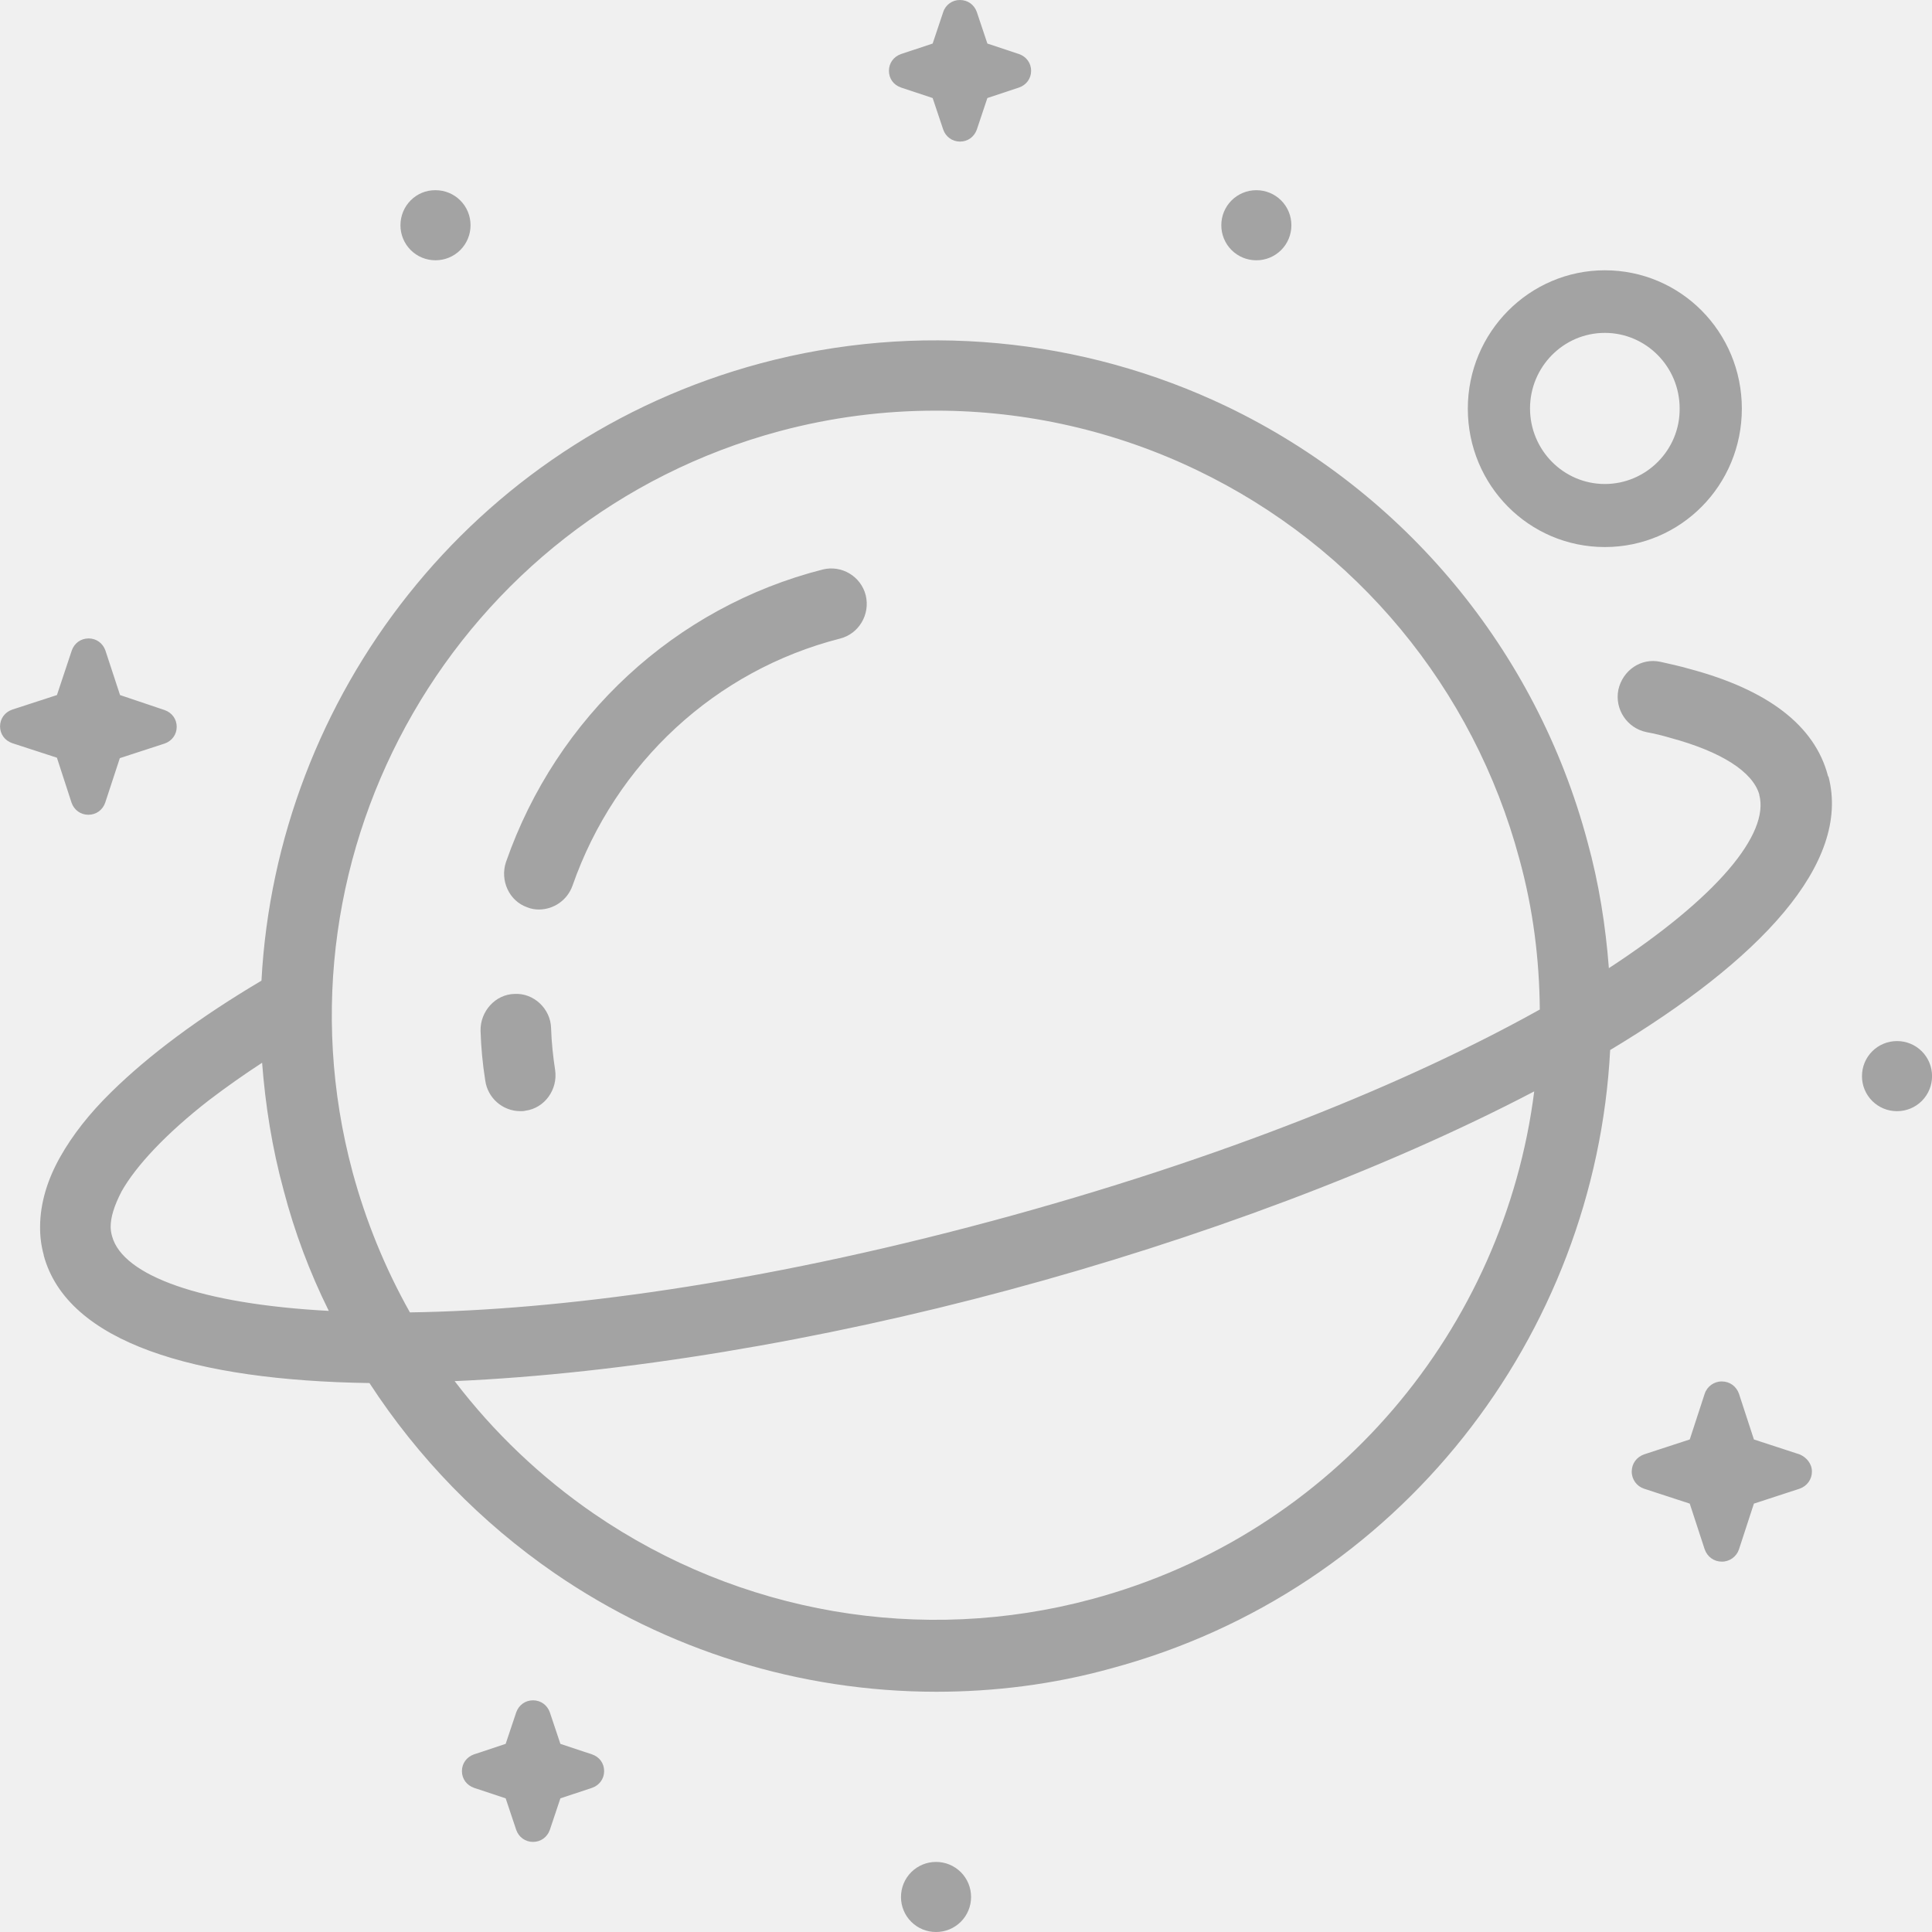
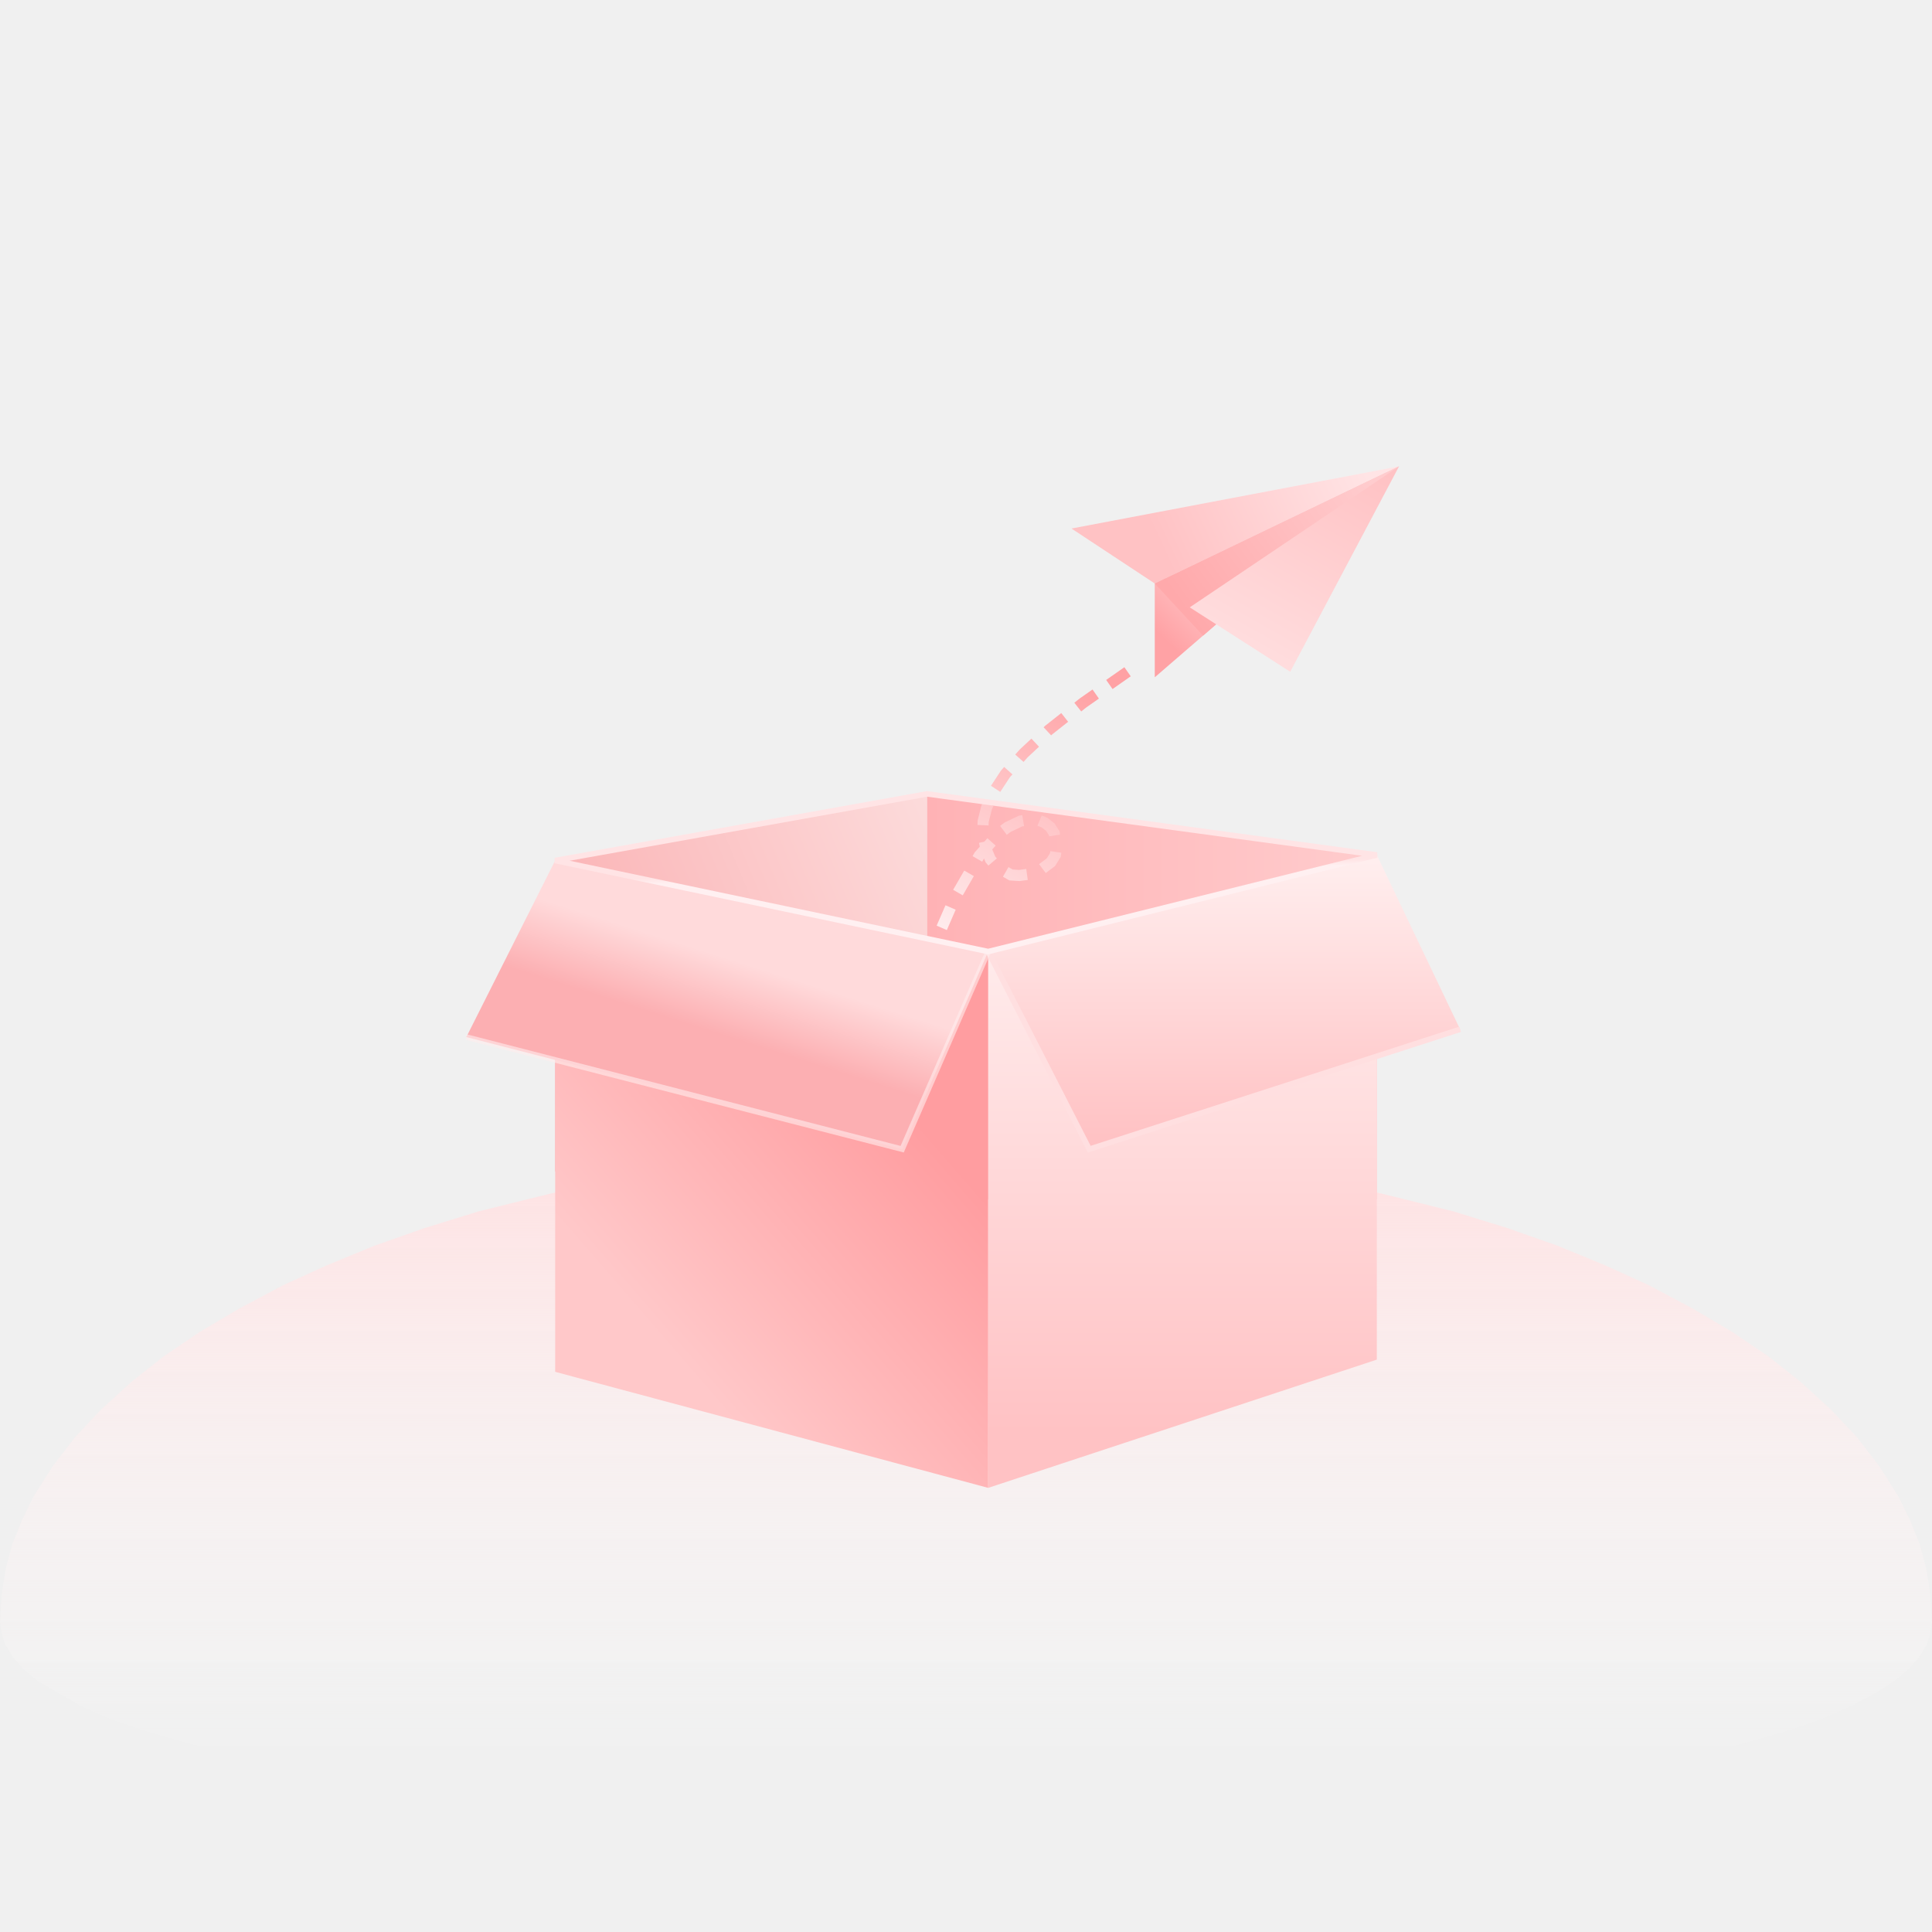
- <svg xmlns="http://www.w3.org/2000/svg" t="1717506587406" class="icon" viewBox="0 0 1024 1024" version="1.1" p-id="1605" width="200" height="200">
-   <path d="M968.814 411.077s0 0.341 0.341 0.572c11.972 46.012-36.488 97.391-115.737 144.887-7.868 151.057-111.292 286.694-264.652 327.799-30.447 8.448-61.696 12.331-92.587 12.331a357.162 357.162 0 0 1-202.18-62.805 362.077 362.077 0 0 1-98.176-100.813c-92.587-1.365-160.085-21.461-172.629-67.584v-0.23a54.135 54.135 0 0 1-1.946-14.848c0-12.783 3.994-25.344 10.607-37.103 6.613-11.759 15.616-23.177 27.025-34.372 20.07-19.746 46.746-39.612 79.701-59.136 8.098-150.716 111.292-286.122 264.661-327.227a357.973 357.973 0 0 1 247.099 22.955 358.485 358.485 0 0 1 190.993 230.4c6.153 22.263 9.694 44.868 11.401 67.243 57.361-37.444 85.291-71.245 79.701-91.904v-0.23c-3.533-11.989-20.062-22.613-47.087-29.918a123.264 123.264 0 0 0-12.774-3.072 19.115 19.115 0 0 1-14.822-22.383c2.278-10.394 12.092-17.126 22.357-14.848 5.239 1.143 10.257 2.287 15.044 3.652 41.847 11.076 66.705 30.148 73.66 56.636zM59.452 655.412c5.811 20.668 46.865 35.738 114.824 39.39a333.465 333.465 0 0 1-23.945-63.94c-6.161-22.605-9.694-45.21-11.409-67.584a472.294 472.294 0 0 0-28.16 19.857c-22.921 17.818-38.775 34.944-46.302 48.299-4.096 7.876-5.811 13.935-5.811 18.722 0 1.604 0.23 3.311 0.802 5.257 0-0.23 0-0.23 0 0z m519.278 192.153c129.075-34.705 218.59-143.855 234.436-269.107-78.908 41.327-178.679 78.438-278.562 105.267-99.55 26.829-204.68 44.416-293.632 48.299a323.08 323.08 0 0 0 73.899 70.332c77.312 52.975 173.551 69.53 263.85 45.21z m-53.589-200.26c123.486-33.229 222.003-73.754 290.986-112.239-0.222-26.487-3.524-53.316-10.829-79.804C781.012 364.835 718.873 289.707 634.376 249.174a319.53 319.53 0 0 0-138.325-31.522c-27.819 0-55.407 3.541-82.773 10.846-170.581 45.79-272.187 221.96-226.457 392.533a325.171 325.171 0 0 0 30.438 74.564c78.908-1.143 184.388-15.07 307.882-48.299zM436.078 301.842a18.859 18.859 0 0 1 22.767 13.619c2.492 10.18-3.618 20.48-13.594 22.997-65.928 16.819-119.065 65.792-141.832 131.021a18.978 18.978 0 0 1-17.792 12.587c-1.92 0-4.181-0.341-6.11-1.152-9.634-3.311-14.618-14.182-11.332-24.021C295.023 379.879 357.913 321.759 436.078 301.842zM292.087 544.99c0.23 7.33 1.024 14.882 2.15 22.204 1.476 10.3-5.547 20.139-15.744 21.504-0.794 0.239-1.929 0.239-2.722 0.239a18.816 18.816 0 0 1-18.577-16.256 206.745 206.745 0 0 1-2.492-26.317c-0.222-10.291 7.817-19.337 18.014-19.567 10.197-0.572 19.149 7.902 19.371 18.193z m558.506-401.732c40.226 0 72.619 32.725 72.619 73.344 0 40.619-32.392 73.344-72.619 73.344-40.209 0-72.619-32.725-72.619-73.344 0-40.619 32.751-73.344 72.619-73.344z m0 113.271c21.871 0 39.885-17.963 39.654-40.047 0-22.084-17.783-40.047-39.646-40.047-21.871 0-39.654 17.963-39.654 40.047 0 22.084 17.783 40.047 39.654 40.047z m-536.789 673.33c3.994 1.365 6.4 4.779 6.4 8.875 0 4.087-2.517 7.492-6.4 8.858l-16.785 5.572-5.598 16.717c-1.365 3.866-4.796 6.366-8.9 6.366-4.113 0-7.543-2.5-8.909-6.366l-5.598-16.717-16.785-5.572c-3.883-1.365-6.4-4.779-6.4-8.866 0-4.096 2.517-7.509 6.4-8.875l16.785-5.564 5.598-16.717c1.365-3.866 4.796-6.366 8.909-6.366 4.105 0 7.535 2.5 8.9 6.366l5.598 16.717 16.785 5.572zM477.542 46.388c-3.994-1.365-6.391-4.779-6.391-8.866 0-4.096 2.509-7.509 6.4-8.875l16.777-5.564 5.598-16.717A9.216 9.216 0 0 1 508.834 0.001c4.105 0 7.535 2.5 8.9 6.366l5.598 16.717 16.785 5.572c3.883 1.365 6.4 4.779 6.4 8.875 0 4.087-2.517 7.501-6.4 8.858l-16.785 5.572-5.598 16.717c-1.365 3.866-4.796 6.366-8.9 6.366-4.113 0-7.535-2.5-8.909-6.366l-5.598-16.717-16.785-5.572zM37.931 425.473l-7.765-23.876-23.748-7.731c-3.883-1.365-6.391-4.779-6.391-8.875 0-4.087 2.509-7.501 6.4-8.866l23.748-7.731 7.876-23.646c1.365-3.866 4.796-6.366 8.909-6.366 4.105 0 7.535 2.5 8.9 6.366l7.765 23.646 23.637 7.962c3.883 1.365 6.4 4.779 6.4 8.875s-2.517 7.501-6.4 8.866l-23.748 7.731-7.765 23.646c-1.365 3.866-4.796 6.366-8.909 6.366s-7.535-2.5-8.909-6.366zM212.249 119.382c0-10.291 8.277-18.688 18.577-18.569a18.517 18.517 0 0 1 18.569 18.569 18.517 18.517 0 0 1-18.569 18.569 18.517 18.517 0 0 1-18.577-18.569zM477.55 1005.431a18.517 18.517 0 0 1 18.569-18.569 18.517 18.517 0 0 1 18.569 18.569A18.517 18.517 0 0 1 496.11 1024a18.517 18.517 0 0 1-18.569-18.569z m509.346-435.071a18.517 18.517 0 0 1 18.569-18.569A18.517 18.517 0 0 1 1024.024 570.368a18.517 18.517 0 0 1-18.569 18.577 18.517 18.517 0 0 1-18.569-18.577zM647.321 119.382a18.517 18.517 0 0 1 18.569-18.569 18.517 18.517 0 0 1 18.569 18.577 18.517 18.517 0 0 1-18.569 18.569 18.517 18.517 0 0 1-18.569-18.569z m306.517 651.477c3.61 1.519 6.519 4.898 6.519 9.088s-2.56 7.68-6.519 9.088l-24.235 7.919-7.91 24.226a9.506 9.506 0 0 1-9.088 6.519c-4.19 0-7.68-2.56-9.088-6.519l-7.919-24.235-24.226-7.91a9.506 9.506 0 0 1-6.519-9.088c0-4.19 2.56-7.68 6.519-9.088l24.235-7.919 7.91-24.226a9.506 9.506 0 0 1 9.088-6.519c4.19 0 7.68 2.56 9.088 6.519l7.919 24.235 24.226 7.91z" fill="#A3A3A3" p-id="1606" />
+ <svg xmlns="http://www.w3.org/2000/svg" height="348" node-id="1" sillyvg="true" template-height="348" template-width="348" version="1.1" viewBox="0 0 348 348" width="348">
+   <defs node-id="104">
+     <linearGradient gradientUnits="objectBoundingBox" id="linearGradient-1" node-id="5" spreadMethod="pad" x1="0.5" x2="0.5" y1="0" y2="0.921">
+       <stop offset="0" stop-color="#ffe0e1" />
+       <stop offset="1" stop-color="#ffffff" stop-opacity="0" />
+     </linearGradient>
+     <linearGradient gradientUnits="objectBoundingBox" id="linearGradient-2" node-id="8" spreadMethod="pad" x1="0.074" x2="1.121" y1="0.666" y2="0.225">
+       <stop offset="0" stop-color="#fbb1b3" />
+       <stop offset="1" stop-color="#fcdcdc" />
+     </linearGradient>
+     <linearGradient gradientUnits="objectBoundingBox" id="linearGradient-3" node-id="11" spreadMethod="pad" x1="0" x2="1" y1="0.347" y2="0.347">
+       <stop offset="0" stop-color="#ffb2b5" />
+       <stop offset="1" stop-color="#ffcccd" />
+     </linearGradient>
+     <linearGradient gradientUnits="objectBoundingBox" id="linearGradient-4" node-id="14" spreadMethod="pad" x1="0.676" x2="0.73" y1="0.459" y2="0.582">
+       <stop offset="0" stop-color="#da3136" stop-opacity="0" />
+       <stop offset="1" stop-color="#da3136" stop-opacity="0.5" />
+     </linearGradient>
+     <linearGradient gradientUnits="objectBoundingBox" id="linearGradient-6" node-id="19" spreadMethod="pad" x1="0.664" x2="0.262" y1="0.276" y2="0.779">
+       <stop offset="0" stop-color="#ff9da0" />
+       <stop offset="1" stop-color="#ffc8c9" />
+     </linearGradient>
+     <linearGradient gradientUnits="objectBoundingBox" id="linearGradient-7" node-id="22" spreadMethod="pad" x1="0.363" x2="0.591" y1="0.612" y2="0.308">
+       <stop offset="0" stop-color="#fba8ab" />
+       <stop offset="1" stop-color="#ef6569" />
+     </linearGradient>
+     <linearGradient gradientUnits="objectBoundingBox" id="linearGradient-9" node-id="27" spreadMethod="pad" x1="0.684" x2="0.359" y1="0" y2="0.962">
+       <stop offset="0" stop-color="#ffa1a4" />
+       <stop offset="1" stop-color="#ffeff0" />
+     </linearGradient>
+     <linearGradient gradientUnits="objectBoundingBox" id="linearGradient-10" node-id="30" spreadMethod="pad" x1="0.5" x2="0.5" y1="0.912" y2="0.082">
+       <stop offset="0" stop-color="#ffc2c4" />
+       <stop offset="1" stop-color="#ffefef" />
+     </linearGradient>
+     <linearGradient gradientUnits="objectBoundingBox" id="linearGradient-11" node-id="33" spreadMethod="pad" x1="0.773" x2="0.591" y1="0.589" y2="0.178">
+       <stop offset="0" stop-color="#fba8ab" />
+       <stop offset="1" stop-color="#ef6569" />
+     </linearGradient>
+     <linearGradient gradientUnits="objectBoundingBox" id="linearGradient-13" node-id="38" spreadMethod="pad" x1="0.453" x2="0.57" y1="0.583" y2="0.379">
+       <stop offset="0" stop-color="#fcafb2" />
+       <stop offset="1" stop-color="#ffdadb" />
+     </linearGradient>
+     <linearGradient gradientUnits="objectBoundingBox" id="linearGradient-14" node-id="41" spreadMethod="pad" x1="0.5" x2="0.5" y1="1" y2="0">
+       <stop offset="0" stop-color="#ffc0c2" />
+       <stop offset="1" stop-color="#ffefef" />
+     </linearGradient>
+     <linearGradient gradientUnits="objectBoundingBox" id="linearGradient-15" node-id="44" spreadMethod="pad" x1="0.5" x2="0.505" y1="0.482" y2="0.518">
+       <stop offset="0" stop-color="#ffe4e5" />
+       <stop offset="1" stop-color="#fff0f1" />
+     </linearGradient>
+     <linearGradient gradientUnits="objectBoundingBox" id="linearGradient-16" node-id="47" spreadMethod="pad" x1="0.249" x2="0.965" y1="0.555" y2="0.436">
+       <stop offset="0" stop-color="#ffc2c4" />
+       <stop offset="1" stop-color="#ffe4e5" />
+     </linearGradient>
+     <linearGradient gradientUnits="objectBoundingBox" id="linearGradient-17" node-id="50" spreadMethod="pad" x1="0.057" x2="0.261" y1="0.837" y2="0.653">
+       <stop offset="0" stop-color="#ffa2a5" />
+       <stop offset="1" stop-color="#ffc2c4" />
+     </linearGradient>
+     <linearGradient gradientUnits="objectBoundingBox" id="linearGradient-18" node-id="53" spreadMethod="pad" x1="0.057" x2="0.972" y1="0.717" y2="0.26">
+       <stop offset="0" stop-color="#ffa9ab" />
+       <stop offset="1" stop-color="#ffccce" />
+     </linearGradient>
+     <linearGradient gradientUnits="objectBoundingBox" id="linearGradient-19" node-id="56" spreadMethod="pad" x1="0.973" x2="0.455" y1="0.049" y2="0.952">
+       <stop offset="0" stop-color="#ffc2c4" />
+       <stop offset="1" stop-color="#ffdcdd" />
+     </linearGradient>
+     <filter filterUnits="objectBoundingBox" height="49.02" id="filter-5" node-id="17" width="112.042" x="44.032" y="119.49">
+       <feGaussianBlur color-interpolation-filters="linearRGB" in="SourceGraphic" result="result1" stdDeviation="1 1" />
+     </filter>
+     <filter filterUnits="objectBoundingBox" height="49.393" id="filter-8" node-id="25" width="83.006" x="97.997" y="85.005">
+       <feGaussianBlur color-interpolation-filters="linearRGB" in="SourceGraphic" result="result1" stdDeviation="1 1" />
+     </filter>
+     <filter filterUnits="objectBoundingBox" height="53.967" id="filter-12" node-id="36" width="75.003" x="175.033" y="84.978">
+       <feGaussianBlur color-interpolation-filters="linearRGB" in="SourceGraphic" result="result1" stdDeviation="1 1" />
+     </filter>
+     <filter filterUnits="objectBoundingBox" height="10.496" id="filter-20" node-id="59" width="15.811" x="-0.322" y="11.132">
+       <feGaussianBlur color-interpolation-filters="linearRGB" in="SourceGraphic" result="result1" stdDeviation="0 0" />
+     </filter>
+     <filter filterUnits="objectBoundingBox" height="12.114" id="filter-21" node-id="61" width="18.348" x="21.106" y="25.245">
+       <feGaussianBlur color-interpolation-filters="linearRGB" in="SourceGraphic" result="result1" stdDeviation="0 0" />
+     </filter>
+   </defs>
+   <g node-id="221">
+     <g node-id="222">
+       <g node-id="223">
+         <path d="M 0.00 0.00 L 348.00 0.00 L 348.00 348.00 L 0.00 348.00 Z" fill="#ffffff" fill-opacity="0" fill-rule="evenodd" group-id="1,2,3" id="矩形备份-20" node-id="68" stroke="none" target-height="348" target-width="348" target-x="0" target-y="0" />
+       </g>
+       <g node-id="224">
+         <g node-id="225">
+           <path d="M 348.00 292.00 L 347.70 287.30 L 347.00 282.70 L 345.80 278.20 L 344.00 273.70 L 341.80 269.30 L 338.50 264.10 L 334.50 258.90 L 329.80 253.90 L 324.20 248.80 L 318.50 244.30 L 312.00 239.90 L 304.90 235.70 L 297.00 231.50 L 289.10 227.90 L 280.60 224.40 L 271.50 221.20 L 261.80 218.20 L 242.00 213.30 L 220.30 209.60 L 209.20 208.20 L 186.10 206.70 L 174.00 206.50 L 161.90 206.70 L 138.80 208.20 L 127.70 209.60 L 106.00 213.30 L 86.20 218.20 L 76.50 221.20 L 67.40 224.40 L 58.90 227.90 L 51.00 231.50 L 43.10 235.70 L 36.00 239.90 L 29.50 244.30 L 23.80 248.80 L 18.20 253.90 L 13.50 258.90 L 9.50 264.10 L 6.20 269.30 L 4.00 273.70 L 2.20 278.20 L 1.00 282.70 L 0.30 287.30 L 0.00 292.00 L 0.30 294.20 L 1.00 296.30 L 2.30 298.50 L 4.20 300.60 L 6.80 302.80 L 14.40 307.20 L 19.60 309.50 L 25.80 311.70 L 34.00 314.10 L 43.40 316.40 L 54.40 318.60 L 77.30 322.00 L 90.20 323.50 L 109.90 325.20 L 130.90 326.40 L 152.20 327.20 L 174.00 327.40 L 195.80 327.20 L 217.10 326.40 L 238.10 325.20 L 257.80 323.50 L 270.70 322.00 L 293.60 318.60 L 304.60 316.40 L 314.00 314.10 L 322.20 311.70 L 328.40 309.50 L 333.60 307.20 L 337.80 305.00 L 341.20 302.80 L 343.80 300.60 L 345.70 298.50 L 347.00 296.30 L 347.70 294.20 L 348.00 292.00 Z" fill="url(#linearGradient-1)" fill-rule="evenodd" group-id="1,2,4,5" id="椭圆形备份" node-id="71" stroke="none" target-height="120.9" target-width="348" target-x="0" target-y="206.5" />
+           <g node-id="226">
+             <g node-id="232">
+               <path d="M 43.50 241.60 L 43.50 260.40" fill="none" group-id="1,2,4,5,6,12" hidden="true" id="直线" node-id="74" stroke="#fcaeb0" stroke-linecap="round" stroke-opacity="0.8" stroke-width="4" target-height="18.8" target-width="0" target-x="43.5" target-y="241.6" visibility="hidden" />
+               <path d="M 43.00 204.00 L 37.50 210.10 L 33.60 215.30 L 30.90 219.60 L 29.20 223.30 L 28.30 226.40 L 28.00 229.00 L 28.30 231.20 L 29.00 233.50 L 31.10 236.90 L 33.20 238.80 L 37.50 241.10 L 42.30 242.00 L 44.80 241.90 L 48.80 241.30 L 53.10 239.40 L 55.00 237.90 L 56.60 235.80 L 57.30 234.20 L 58.00 229.70 L 57.70 226.50 L 57.00 223.20 L 55.60 219.70 L 53.60 216.10 L 51.00 212.30 L 47.40 208.30 L 43.00 204.00 Z" fill="#ffd2d4" fill-opacity="0.8" fill-rule="nonzero" group-id="1,2,4,5,6,12" hidden="true" id="路径-15" node-id="75" stroke="none" target-height="38" target-width="30" target-x="28" target-y="204" visibility="hidden" />
+             </g>
+             <g node-id="233">
+               <path d="M 293.50 237.40 L 293.50 250.60" fill="none" group-id="1,2,4,5,6,13" hidden="true" id="直线" node-id="77" stroke="#fcaeb0" stroke-linecap="round" stroke-opacity="0.8" stroke-width="3" target-height="13.2" target-width="0" target-x="293.5" target-y="237.4" visibility="hidden" />
+               <path d="M 293.50 211.00 L 289.10 216.00 L 286.20 220.10 L 284.30 223.40 L 283.30 226.20 L 283.00 228.50 L 283.20 230.40 L 284.00 232.40 L 286.10 235.30 L 288.20 236.70 L 292.00 237.90 L 297.10 237.60 L 299.10 237.00 L 300.90 235.90 L 302.50 234.40 L 303.80 231.40 L 304.00 229.30 L 303.80 226.60 L 303.00 223.80 L 301.70 220.90 L 299.80 217.80 L 297.10 214.50 L 293.50 211.00 Z" fill="#ffd9db" fill-opacity="0.8" fill-rule="nonzero" group-id="1,2,4,5,6,13" hidden="true" id="路径-15" node-id="78" stroke="none" target-height="26.9" target-width="21" target-x="283" target-y="211" visibility="hidden" />
+             </g>
+             <g node-id="234">
+               <path d="M 325.50 255.30 L 325.50 265.70" fill="none" group-id="1,2,4,5,6,14" hidden="true" id="直线" node-id="80" stroke="#fcaeb0" stroke-linecap="round" stroke-opacity="0.8" stroke-width="3" target-height="10.4" target-width="0" target-x="325.5" target-y="255.3" visibility="hidden" />
+               <path d="M 326.00 236.00 L 322.10 240.40 L 319.80 243.80 L 318.50 246.50 L 318.00 248.60 L 318.20 250.30 L 318.70 251.90 L 320.40 254.00 L 321.90 255.00 L 324.80 255.90 L 328.80 255.70 L 331.70 254.50 L 332.90 253.30 L 333.80 251.10 L 334.00 249.50 L 333.70 247.10 L 332.90 244.60 L 331.40 242.00 L 329.20 239.10 L 326.00 236.00 Z" fill="#ffd9db" fill-opacity="0.8" fill-rule="nonzero" group-id="1,2,4,5,6,14" hidden="true" id="路径-15" node-id="81" stroke="none" target-height="19.9" target-width="16" target-x="318" target-y="236" visibility="hidden" />
+             </g>
+           </g>
+           <path d="M 100.00 155.00 L 167.00 143.00 L 167.00 211.00 L 100.00 211.00 Z" fill="url(#linearGradient-2)" fill-rule="nonzero" group-id="1,2,4,5" id="矩形" node-id="82" stroke="none" target-height="68" target-width="67" target-x="100" target-y="143" />
+           <path d="M 167.00 143.00 L 248.00 154.00 L 248.00 216.00 L 167.00 216.00 Z" fill="url(#linearGradient-3)" fill-rule="nonzero" group-id="1,2,4,5" id="矩形" node-id="83" stroke="none" target-height="73" target-width="81" target-x="167" target-y="143" />
+           <g node-id="227">
+             <path d="M 47.00 206.00 L 99.80 206.00 L 153.00 249.00 L 100.80 247.00 Z" fill="url(#linearGradient-4)" fill-rule="evenodd" filter="url(#filter-5)" group-id="1,2,4,5,7" id="矩形" node-id="84" stroke="none" target-height="43" target-width="106" target-x="47" target-y="206" />
+           </g>
+           <path d="M 100.00 155.00 L 178.00 171.30 L 178.00 268.00 L 100.00 247.10 Z" fill="url(#linearGradient-6)" fill-rule="nonzero" group-id="1,2,4,5" id="矩形" node-id="85" stroke="none" target-height="113" target-width="78" target-x="100" target-y="155" />
+           <g node-id="228">
+             <path d="M 101.00 171.50 L 178.00 171.50 L 170.30 214.90 L 101.00 197.00 Z" fill="url(#linearGradient-7)" fill-rule="evenodd" filter="url(#filter-8)" group-id="1,2,4,5,8" id="矩形" node-id="86" stroke="none" target-height="43.4" target-width="77" target-x="101" target-y="171.5" />
+           </g>
+           <path d="M 203.10 121.00 L 195.10 126.60 L 188.90 131.50 L 184.40 135.70 L 181.10 139.40 L 179.00 142.60 L 177.70 145.50 L 177.10 147.90 L 177.00 150.20 L 177.60 152.90 L 178.40 154.80 L 179.50 156.10 L 182.10 157.60 L 183.60 157.70 L 185.80 157.40 L 187.70 156.50 L 189.30 155.30 L 190.10 154.00 L 190.30 152.60 L 189.90 150.10 L 189.20 149.00 L 188.20 148.20 L 187.00 147.70 L 185.60 147.60 L 183.80 147.90 L 181.50 149.00 L 179.90 150.20 L 176.40 154.10 L 171.90 161.90 L 168.30 170.20 L 166.10 177.00" fill="none" group-id="1,2,4,5" id="路径-19" node-id="87" stroke="url(#linearGradient-9)" stroke-dasharray="4 3" stroke-linecap="butt" stroke-width="2" target-height="56" target-width="37" target-x="166.1" target-y="121" />
+           <path d="M 178.00 171.40 L 248.00 154.00 L 248.00 244.90 L 178.00 268.00 Z" fill="url(#linearGradient-10)" fill-rule="nonzero" group-id="1,2,4,5" id="矩形" node-id="88" stroke="none" target-height="114" target-width="70" target-x="178" target-y="154" />
+           <g node-id="229">
+             <path d="M 178.00 171.50 L 247.00 171.50 L 247.00 196.30 L 184.40 219.50 Z" fill="url(#linearGradient-11)" fill-rule="evenodd" filter="url(#filter-12)" group-id="1,2,4,5,9" id="矩形" node-id="89" stroke="none" target-height="48" target-width="69" target-x="178" target-y="171.5" />
+           </g>
+           <path d="M 100.00 155.00 L 178.00 171.40 L 162.50 207.00 L 84.00 186.80 Z" fill="url(#linearGradient-13)" fill-rule="nonzero" group-id="1,2,4,5" id="矩形" node-id="90" stroke="none" target-height="52" target-width="94" target-x="84" target-y="155" />
+           <path d="M 178.00 171.40 L 248.00 154.00 L 263.00 185.40 L 196.20 207.00 Z" fill="url(#linearGradient-14)" fill-rule="nonzero" group-id="1,2,4,5" id="矩形" node-id="91" stroke="none" target-height="53" target-width="85" target-x="178" target-y="154" />
+           <path d="M 178.00 171.40 L 196.20 207.00 L 263.00 185.40" fill="none" group-id="1,2,4,5" id="路径-2" node-id="92" stroke="#ffdfe0" stroke-linecap="butt" stroke-width="1" target-height="35.6" target-width="85" target-x="178" target-y="171.4" />
+           <g node-id="230">
+             <path d="M 178.00 171.40 L 162.50 207.00 L 84.00 186.80" fill="none" group-id="1,2,4,5,10" id="路径-12" node-id="93" stroke="#ffeced" stroke-linecap="butt" stroke-opacity="0.604" stroke-width="1" target-height="35.6" target-width="94" target-x="84" target-y="171.4" />
+           </g>
+           <path d="M 178.00 171.40 L 248.00 154.00 L 167.00 143.00 L 100.00 155.00 Z" fill="none" group-id="1,2,4,5" id="路径-13" node-id="94" stroke="url(#linearGradient-15)" stroke-linecap="butt" stroke-width="1" target-height="28.4" target-width="148" target-x="100" target-y="143" />
+           <g node-id="231">
+             <path d="M 252.00 84.00 L 193.00 95.20 L 208.00 105.10 Z" fill="url(#linearGradient-16)" fill-rule="nonzero" group-id="1,2,4,5,11" id="路径-16备份" node-id="96" stroke="none" target-height="21.1" target-width="59" target-x="193" target-y="84" />
+             <path d="M 252.00 84.00 L 208.00 105.10 L 208.00 122.00 Z" fill="url(#linearGradient-17)" fill-rule="nonzero" group-id="1,2,4,5,11" id="路径-16备份-2" node-id="97" stroke="none" target-height="38" target-width="44" target-x="208" target-y="84" />
+             <path d="M 252.00 84.00 L 208.00 105.10 L 216.70 114.50 Z" fill="url(#linearGradient-18)" fill-rule="nonzero" group-id="1,2,4,5,11" id="路径-16备份-2" node-id="98" stroke="none" target-height="30.5" target-width="44" target-x="208" target-y="84" />
+             <path d="M 252.00 84.00 L 214.30 109.40 L 232.40 121.00 Z" fill="url(#linearGradient-19)" fill-rule="nonzero" group-id="1,2,4,5,11" id="路径-16备份" node-id="99" stroke="none" target-height="37" target-width="37.7" target-x="214.3" target-y="84" />
+             <g node-id="235">
+               <path d="M 208.00 105.10 L 193.20 95.60" fill="none" filter="url(#filter-20)" group-id="1,2,4,5,11,15" id="路径-16" node-id="100" stroke="#ffe2e2" stroke-linecap="round" stroke-width="1" target-height="9.5" target-width="14.8" target-x="193.2" target-y="95.6" />
+             </g>
+             <path d="M 214.60 109.70 L 232.00 120.90" fill="none" filter="url(#filter-21)" group-id="1,2,4,5,11,16" id="路径-17" node-id="101" stroke="#ffecec" stroke-linecap="round" stroke-width="1" target-height="11.2" target-width="17.4" target-x="214.6" target-y="109.7" />
+           </g>
+         </g>
+       </g>
+     </g>
+   </g>
</svg>
